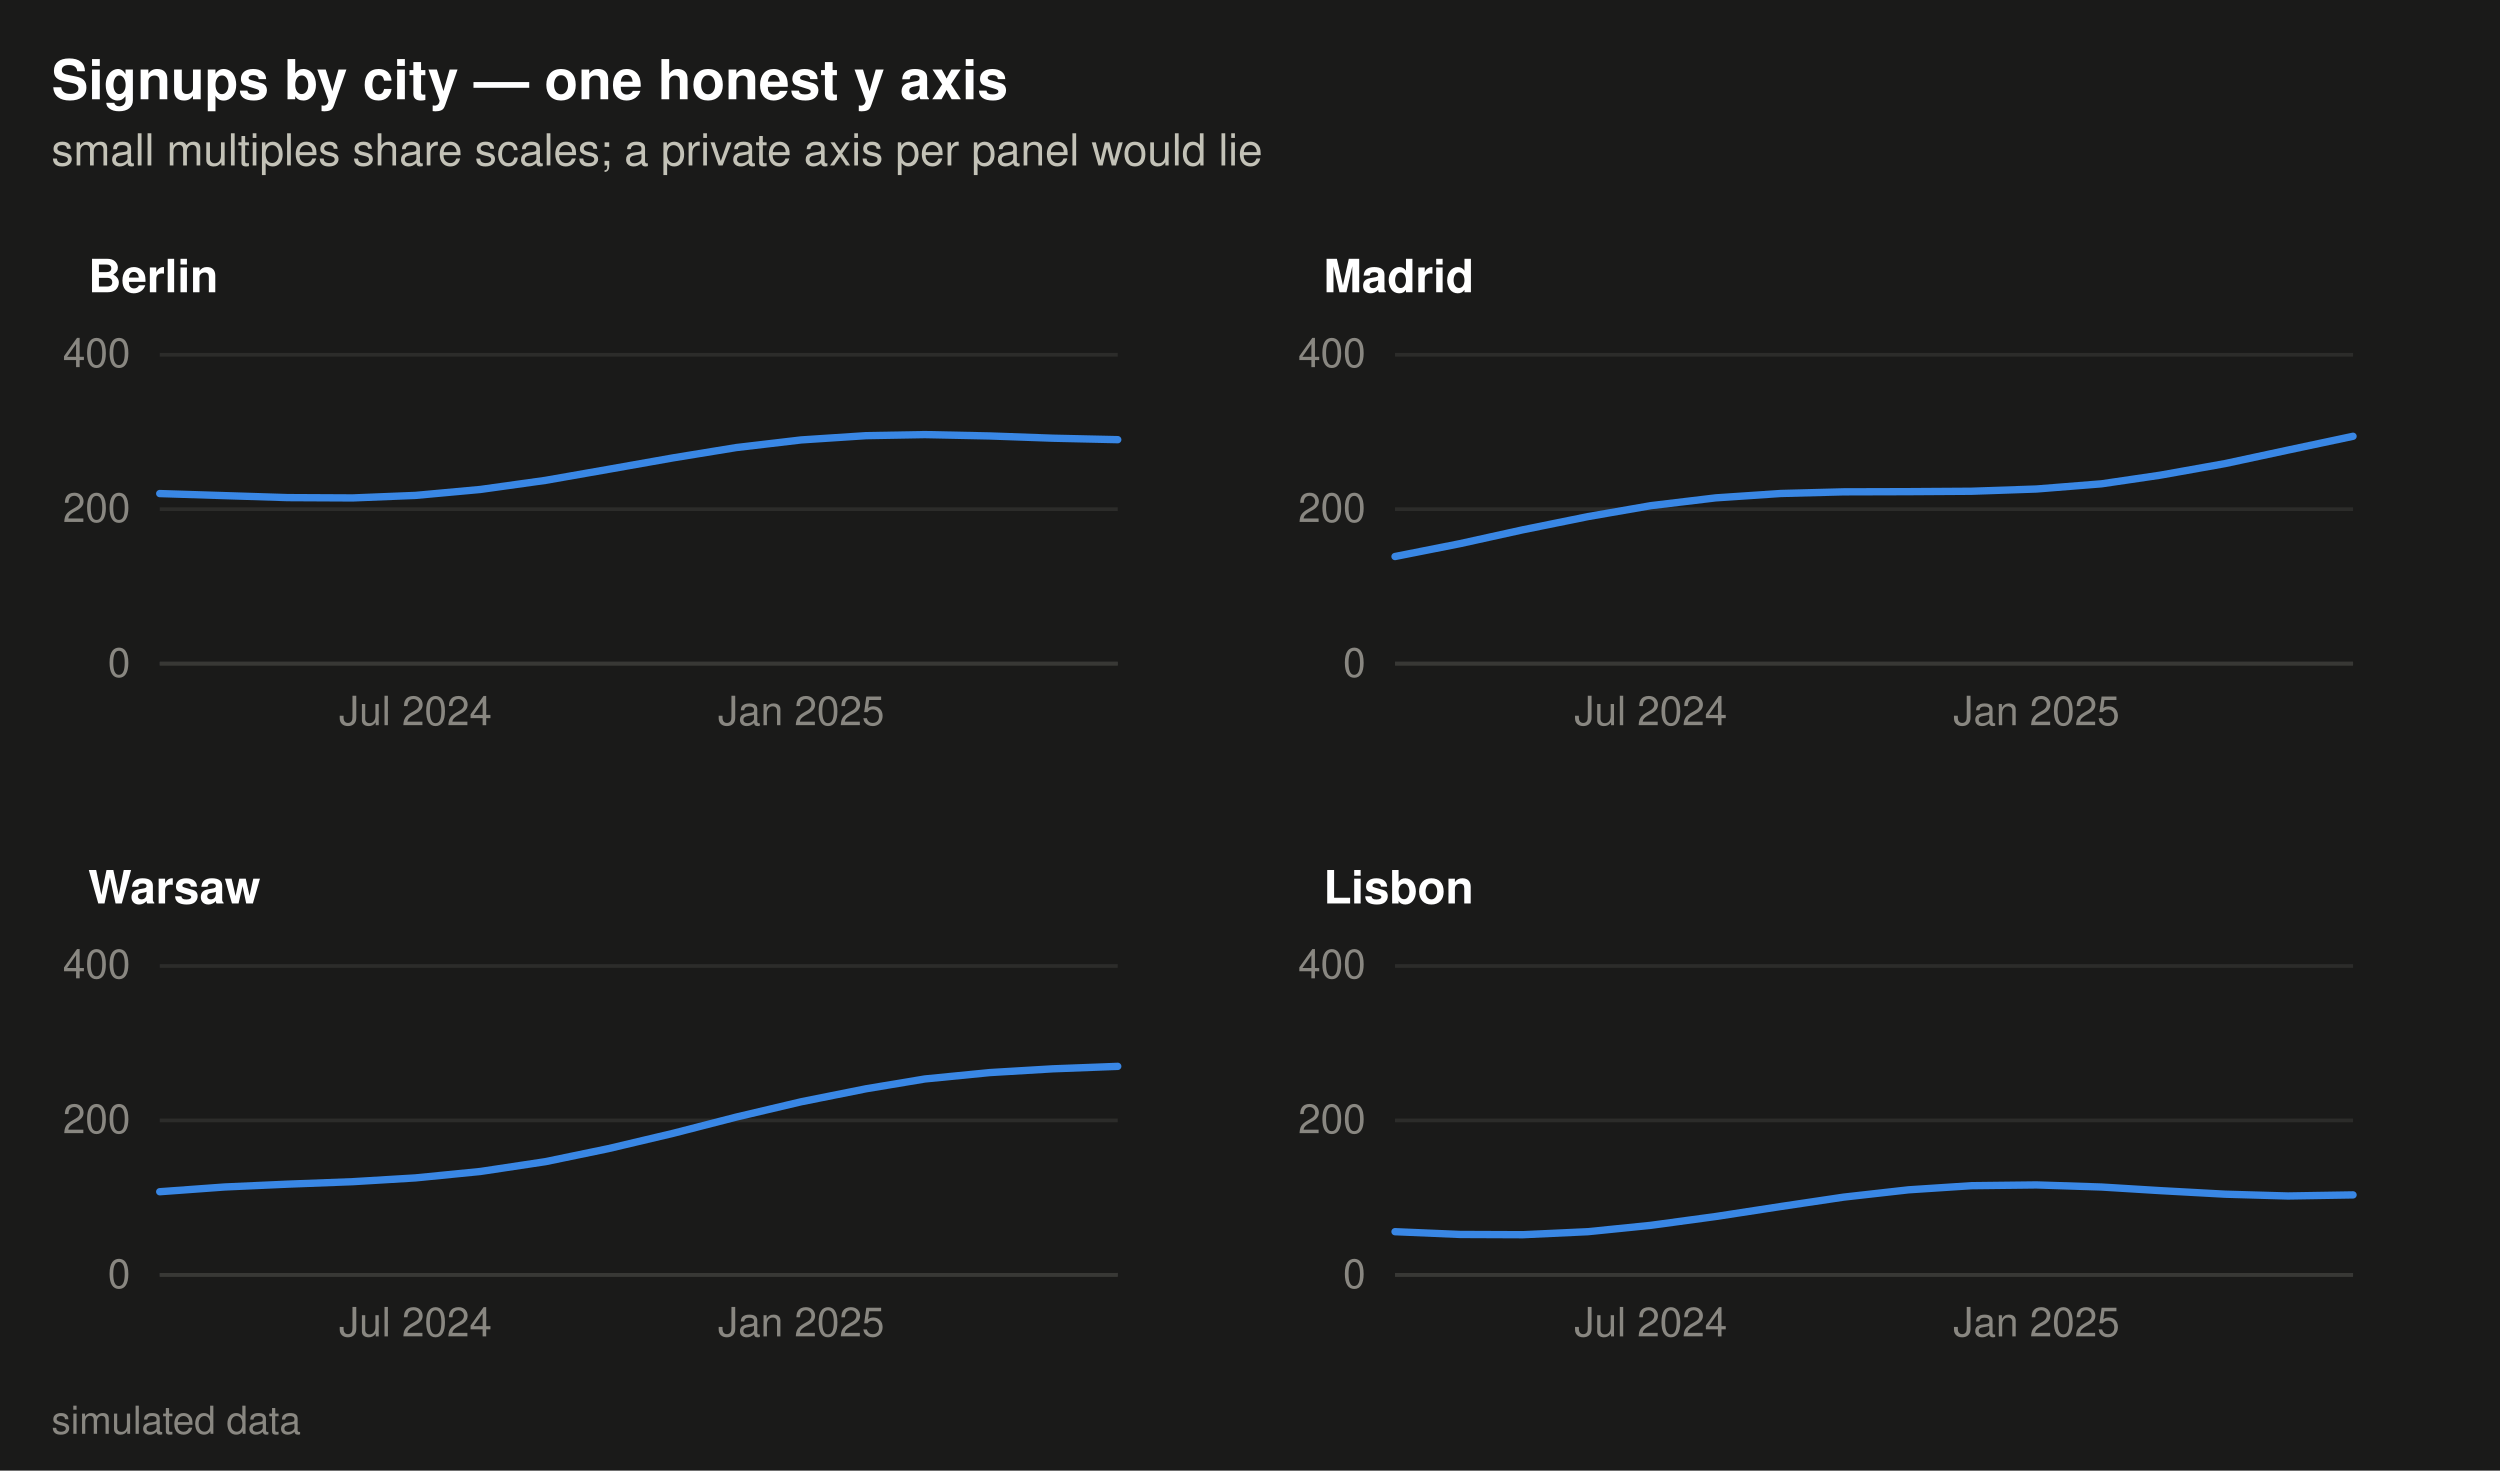
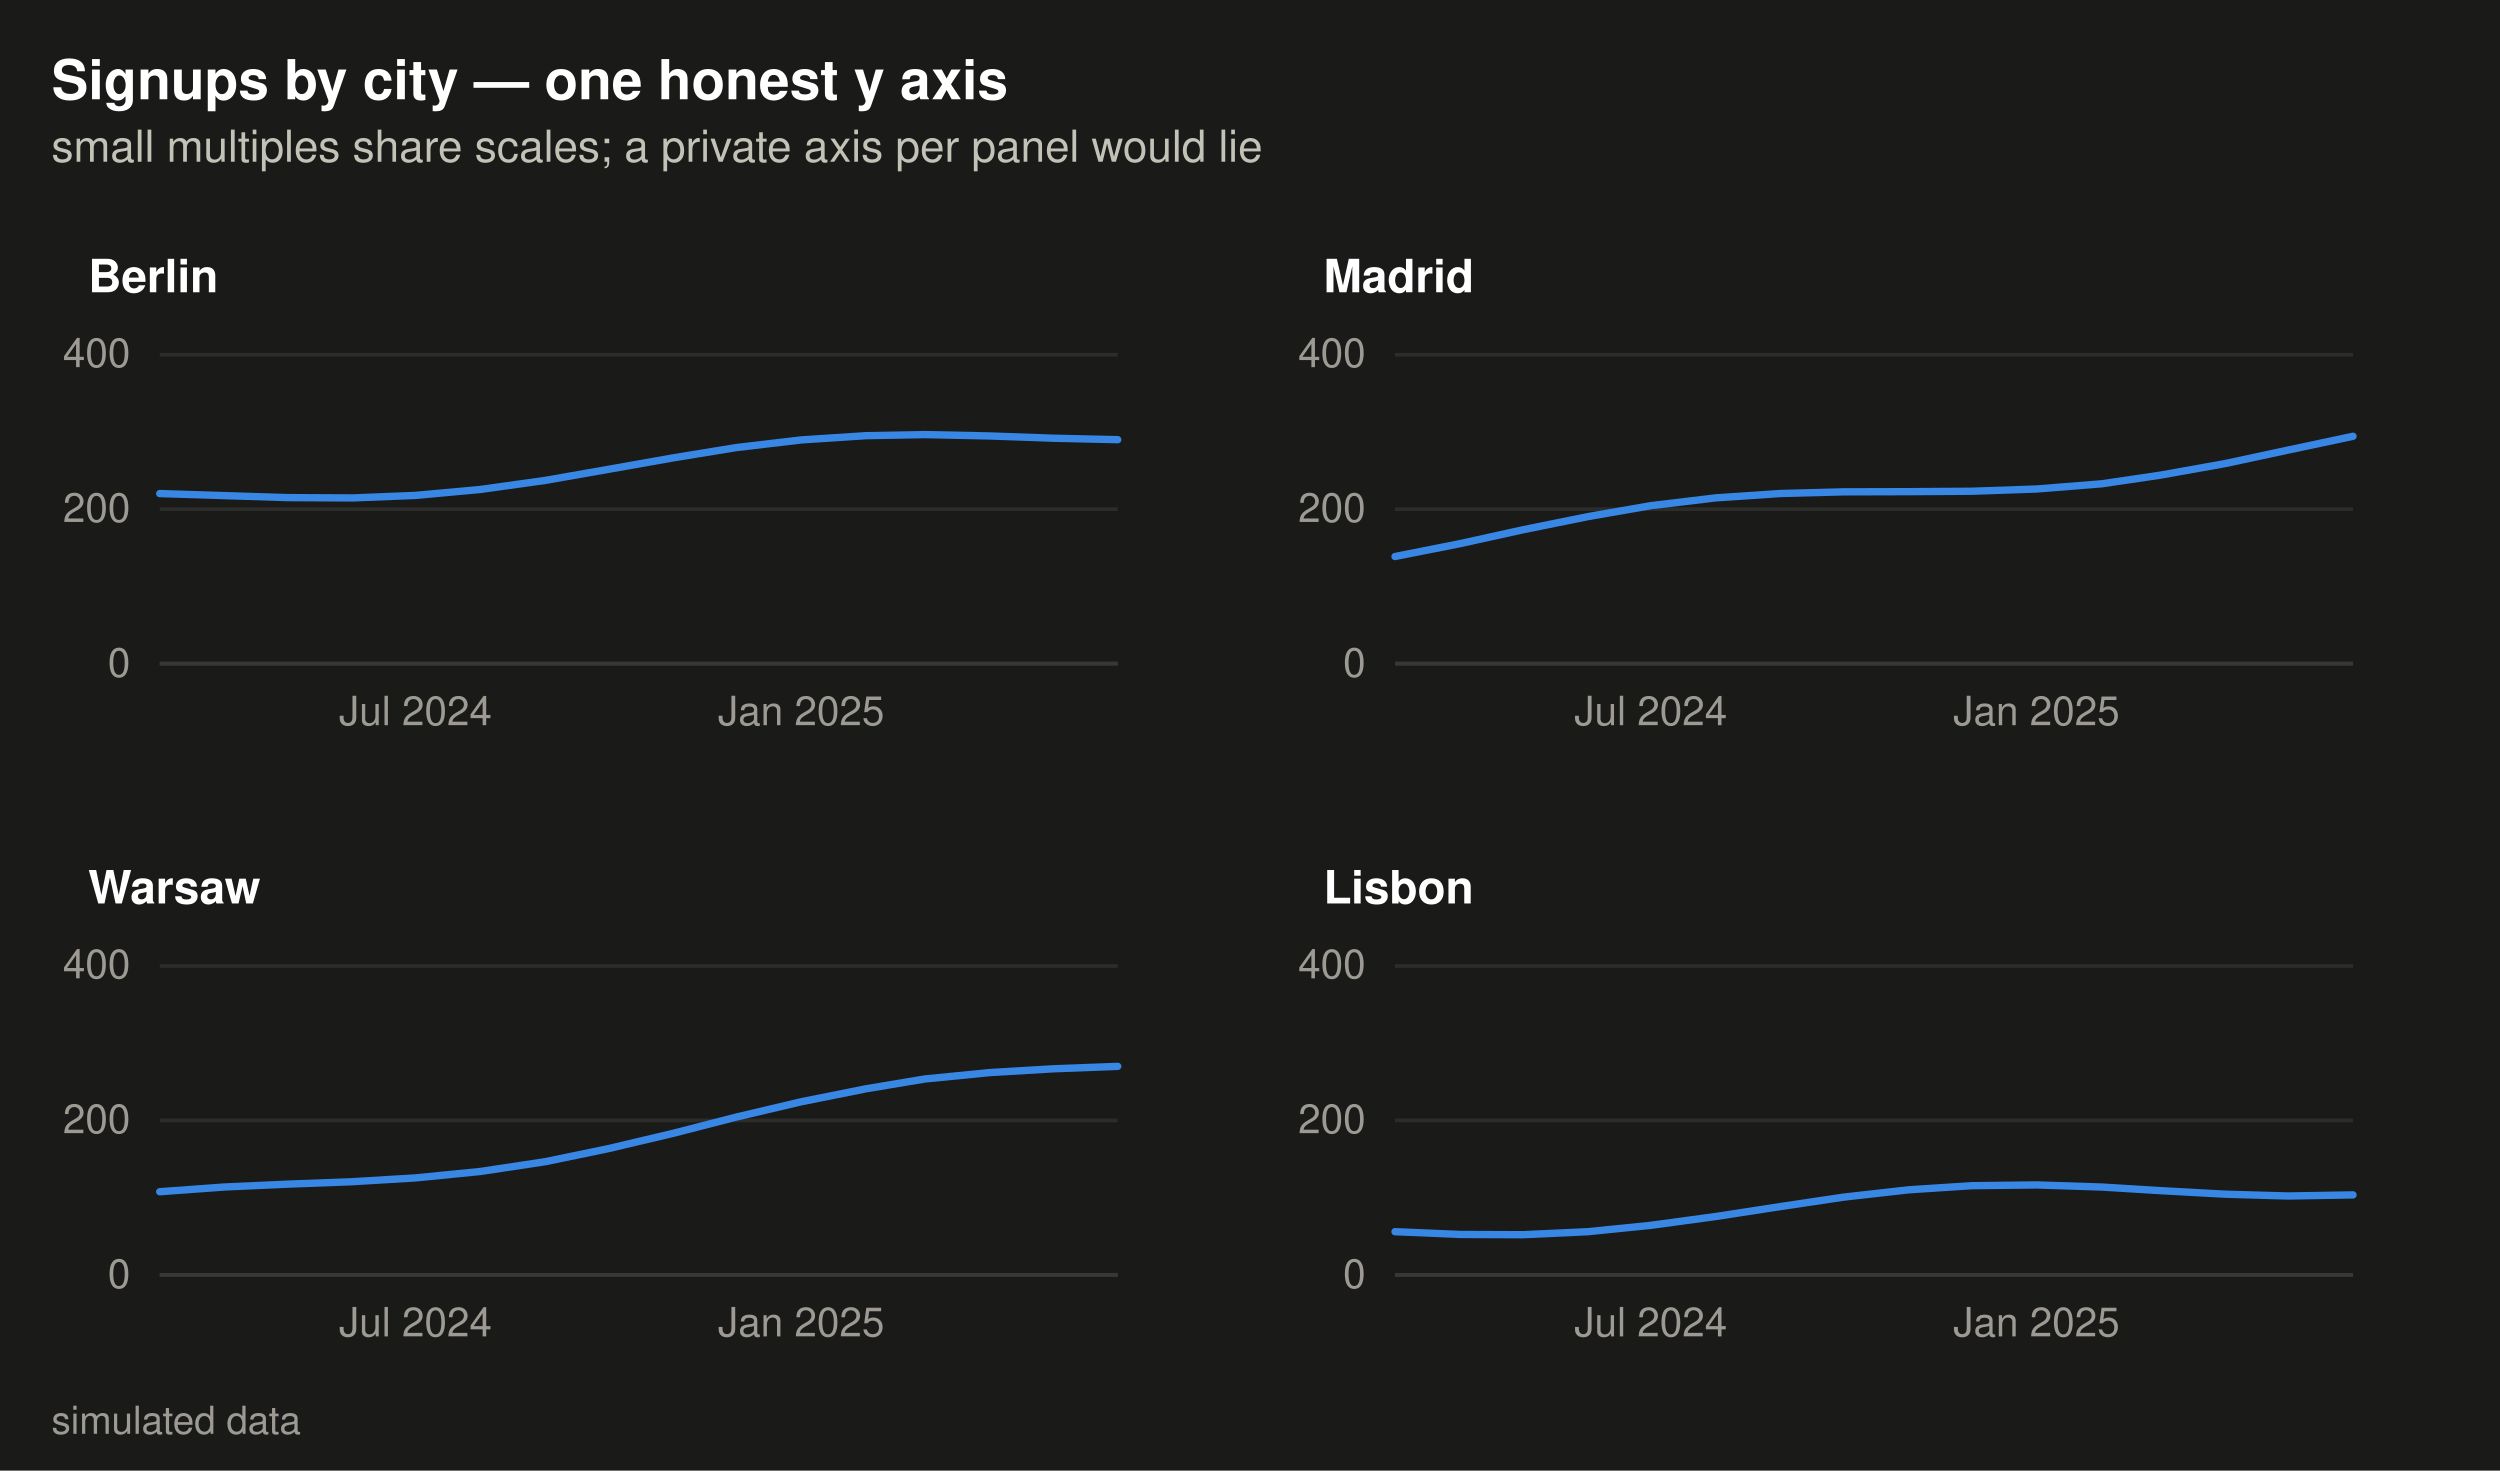
<svg xmlns="http://www.w3.org/2000/svg" viewBox="0 0 680 400" width="680" height="400" role="img" font-family="system-ui, -apple-system, &quot;Segoe UI&quot;, Helvetica, Arial, sans-serif">
  <rect x="0" y="0" width="680" height="400" fill="#1a1a19" />
  <text x="14" y="27" fill="#ffffff" font-size="15" font-weight="600">Signups by city — one honest y axis</text>
-   <text x="14" y="45" fill="#c3c2b7" font-size="12">small multiples share scales; a private axis per panel would lie</text>
+   <text x="14" y="44" fill="#c3c2b7" font-size="12">small multiples share scales; a private axis per panel would lie</text>
  <svg viewBox="0 0 324 154.25" width="324" height="154.25" role="img" font-family="system-ui, -apple-system, &quot;Segoe UI&quot;, Helvetica, Arial, sans-serif" x="10" y="55">
    <rect x="0" y="0" width="324" height="154.25" fill="#1a1a19" />
    <line x1="33.45" x2="294.02" y1="125.5" y2="125.5" stroke="#383835" stroke-width="1" />
    <line x1="33.45" x2="294.02" y1="83.5" y2="83.5" stroke="#2c2c2a" stroke-width="1" />
    <line x1="33.45" x2="294.02" y1="41.5" y2="41.5" stroke="#2c2c2a" stroke-width="1" />
    <line x1="33.45" x2="294.02" y1="125.5" y2="125.5" stroke="#383835" stroke-width="1" />
    <defs>
      <clipPath id="limnclip23">
-         <rect x="27.45" y="35" width="267.57" height="96.25" />
+         <rect x="27.45" y="35" width="272.57" height="96.25" />
      </clipPath>
    </defs>
    <g clip-path="url(#limnclip23)">
      <path d="M33.45 79.25 L51.12 79.81 L68.23 80.35 L85.9 80.44 L103.01 79.75 L120.68 78.13 L138.36 75.66 L155.46 72.66 L173.14 69.53 L190.24 66.74 L207.92 64.66 L225.6 63.5 L241.56 63.21 L259.24 63.58 L276.34 64.19 L294.02 64.59" fill="none" stroke="#3987e5" stroke-width="2" stroke-linejoin="round" stroke-linecap="round" />
    </g>
-     <text x="25.45" y="125.25" dy="0.35em" text-anchor="end" style="font-variant-numeric: tabular-nums" font-size="11" fill="#898781">0</text>
-     <text x="25.45" y="83.12" dy="0.35em" text-anchor="end" style="font-variant-numeric: tabular-nums" font-size="11" fill="#898781">200</text>
-     <text x="25.45" y="41" dy="0.35em" text-anchor="end" style="font-variant-numeric: tabular-nums" font-size="11" fill="#898781">400</text>
-     <text x="103.01" y="142.25" text-anchor="middle" font-size="11" fill="#898781">Jul 2024</text>
-     <text x="207.92" y="142.25" text-anchor="middle" font-size="11" fill="#898781">Jan 2025</text>
+     <text x="25.45" y="125.25" dy="0.35em" text-anchor="end" style="font-variant-numeric: tabular-nums" font-size="11" fill="#9c9a93">0</text>
+     <text x="25.45" y="83.12" dy="0.35em" text-anchor="end" style="font-variant-numeric: tabular-nums" font-size="11" fill="#9c9a93">200</text>
+     <text x="25.45" y="41" dy="0.35em" text-anchor="end" style="font-variant-numeric: tabular-nums" font-size="11" fill="#9c9a93">400</text>
+     <text x="103.01" y="142.25" text-anchor="middle" font-size="11" fill="#9c9a93">Jul 2024</text>
+     <text x="207.92" y="142.25" text-anchor="middle" font-size="11" fill="#9c9a93">Jan 2025</text>
    <text x="14" y="24.5" fill="#ffffff" font-size="12.5" font-weight="600">Berlin</text>
  </svg>
  <svg viewBox="0 0 324 154.25" width="324" height="154.25" role="img" font-family="system-ui, -apple-system, &quot;Segoe UI&quot;, Helvetica, Arial, sans-serif" x="346" y="55">
    <rect x="0" y="0" width="324" height="154.25" fill="#1a1a19" />
    <line x1="33.45" x2="294.02" y1="125.5" y2="125.5" stroke="#383835" stroke-width="1" />
    <line x1="33.45" x2="294.02" y1="83.5" y2="83.5" stroke="#2c2c2a" stroke-width="1" />
    <line x1="33.45" x2="294.02" y1="41.5" y2="41.5" stroke="#2c2c2a" stroke-width="1" />
    <line x1="33.45" x2="294.02" y1="125.5" y2="125.5" stroke="#383835" stroke-width="1" />
    <defs>
      <clipPath id="limnclip24">
-         <rect x="27.45" y="35" width="267.57" height="96.25" />
+         <rect x="27.45" y="35" width="272.57" height="96.25" />
      </clipPath>
    </defs>
    <g clip-path="url(#limnclip24)">
      <path d="M33.45 96.37 L51.12 92.87 L68.23 89.1 L85.9 85.52 L103.01 82.54 L120.68 80.42 L138.36 79.23 L155.46 78.78 L173.14 78.73 L190.24 78.62 L207.92 78.01 L225.6 76.6 L241.56 74.25 L259.24 71.09 L276.34 67.42 L294.02 63.67" fill="none" stroke="#3987e5" stroke-width="2" stroke-linejoin="round" stroke-linecap="round" />
    </g>
-     <text x="25.45" y="125.25" dy="0.35em" text-anchor="end" style="font-variant-numeric: tabular-nums" font-size="11" fill="#898781">0</text>
-     <text x="25.45" y="83.12" dy="0.35em" text-anchor="end" style="font-variant-numeric: tabular-nums" font-size="11" fill="#898781">200</text>
-     <text x="25.45" y="41" dy="0.35em" text-anchor="end" style="font-variant-numeric: tabular-nums" font-size="11" fill="#898781">400</text>
-     <text x="103.01" y="142.25" text-anchor="middle" font-size="11" fill="#898781">Jul 2024</text>
-     <text x="207.92" y="142.25" text-anchor="middle" font-size="11" fill="#898781">Jan 2025</text>
+     <text x="25.45" y="125.25" dy="0.35em" text-anchor="end" style="font-variant-numeric: tabular-nums" font-size="11" fill="#9c9a93">0</text>
+     <text x="25.45" y="83.12" dy="0.35em" text-anchor="end" style="font-variant-numeric: tabular-nums" font-size="11" fill="#9c9a93">200</text>
+     <text x="25.45" y="41" dy="0.35em" text-anchor="end" style="font-variant-numeric: tabular-nums" font-size="11" fill="#9c9a93">400</text>
+     <text x="103.01" y="142.25" text-anchor="middle" font-size="11" fill="#9c9a93">Jul 2024</text>
+     <text x="207.92" y="142.25" text-anchor="middle" font-size="11" fill="#9c9a93">Jan 2025</text>
    <text x="14" y="24.5" fill="#ffffff" font-size="12.5" font-weight="600">Madrid</text>
  </svg>
  <svg viewBox="0 0 324 154.25" width="324" height="154.25" role="img" font-family="system-ui, -apple-system, &quot;Segoe UI&quot;, Helvetica, Arial, sans-serif" x="10" y="221.25">
    <rect x="0" y="0" width="324" height="154.25" fill="#1a1a19" />
    <line x1="33.45" x2="294.02" y1="125.5" y2="125.5" stroke="#383835" stroke-width="1" />
    <line x1="33.45" x2="294.02" y1="83.5" y2="83.5" stroke="#2c2c2a" stroke-width="1" />
    <line x1="33.45" x2="294.02" y1="41.5" y2="41.5" stroke="#2c2c2a" stroke-width="1" />
    <line x1="33.45" x2="294.02" y1="125.5" y2="125.5" stroke="#383835" stroke-width="1" />
    <defs>
      <clipPath id="limnclip25">
-         <rect x="27.45" y="35" width="267.57" height="96.25" />
+         <rect x="27.45" y="35" width="272.57" height="96.25" />
      </clipPath>
    </defs>
    <g clip-path="url(#limnclip25)">
      <path d="M33.45 102.9 L51.12 101.61 L68.23 100.84 L85.9 100.17 L103.01 99.14 L120.68 97.39 L138.36 94.72 L155.46 91.18 L173.14 87 L190.24 82.6 L207.92 78.43 L225.6 74.89 L241.56 72.23 L259.24 70.49 L276.34 69.47 L294.02 68.8" fill="none" stroke="#3987e5" stroke-width="2" stroke-linejoin="round" stroke-linecap="round" />
    </g>
-     <text x="25.45" y="125.25" dy="0.35em" text-anchor="end" style="font-variant-numeric: tabular-nums" font-size="11" fill="#898781">0</text>
-     <text x="25.45" y="83.12" dy="0.35em" text-anchor="end" style="font-variant-numeric: tabular-nums" font-size="11" fill="#898781">200</text>
-     <text x="25.45" y="41" dy="0.35em" text-anchor="end" style="font-variant-numeric: tabular-nums" font-size="11" fill="#898781">400</text>
-     <text x="103.01" y="142.25" text-anchor="middle" font-size="11" fill="#898781">Jul 2024</text>
-     <text x="207.92" y="142.25" text-anchor="middle" font-size="11" fill="#898781">Jan 2025</text>
+     <text x="25.45" y="125.25" dy="0.35em" text-anchor="end" style="font-variant-numeric: tabular-nums" font-size="11" fill="#9c9a93">0</text>
+     <text x="25.45" y="83.12" dy="0.35em" text-anchor="end" style="font-variant-numeric: tabular-nums" font-size="11" fill="#9c9a93">200</text>
+     <text x="25.45" y="41" dy="0.35em" text-anchor="end" style="font-variant-numeric: tabular-nums" font-size="11" fill="#9c9a93">400</text>
+     <text x="103.01" y="142.25" text-anchor="middle" font-size="11" fill="#9c9a93">Jul 2024</text>
+     <text x="207.92" y="142.25" text-anchor="middle" font-size="11" fill="#9c9a93">Jan 2025</text>
    <text x="14" y="24.5" fill="#ffffff" font-size="12.5" font-weight="600">Warsaw</text>
  </svg>
  <svg viewBox="0 0 324 154.25" width="324" height="154.25" role="img" font-family="system-ui, -apple-system, &quot;Segoe UI&quot;, Helvetica, Arial, sans-serif" x="346" y="221.25">
    <rect x="0" y="0" width="324" height="154.25" fill="#1a1a19" />
    <line x1="33.45" x2="294.02" y1="125.5" y2="125.5" stroke="#383835" stroke-width="1" />
    <line x1="33.45" x2="294.02" y1="83.5" y2="83.5" stroke="#2c2c2a" stroke-width="1" />
    <line x1="33.45" x2="294.02" y1="41.5" y2="41.5" stroke="#2c2c2a" stroke-width="1" />
    <line x1="33.45" x2="294.02" y1="125.5" y2="125.5" stroke="#383835" stroke-width="1" />
    <defs>
      <clipPath id="limnclip26">
-         <rect x="27.45" y="35" width="267.57" height="96.25" />
+         <rect x="27.45" y="35" width="272.57" height="96.25" />
      </clipPath>
    </defs>
    <g clip-path="url(#limnclip26)">
      <path d="M33.45 113.77 L51.12 114.52 L68.23 114.59 L85.9 113.77 L103.01 112.04 L120.68 109.64 L138.36 106.92 L155.46 104.37 L173.14 102.38 L190.24 101.26 L207.92 101.05 L225.6 101.62 L241.56 102.6 L259.24 103.57 L276.34 104.06 L294.02 103.76" fill="none" stroke="#3987e5" stroke-width="2" stroke-linejoin="round" stroke-linecap="round" />
    </g>
-     <text x="25.45" y="125.25" dy="0.35em" text-anchor="end" style="font-variant-numeric: tabular-nums" font-size="11" fill="#898781">0</text>
-     <text x="25.45" y="83.12" dy="0.35em" text-anchor="end" style="font-variant-numeric: tabular-nums" font-size="11" fill="#898781">200</text>
-     <text x="25.45" y="41" dy="0.35em" text-anchor="end" style="font-variant-numeric: tabular-nums" font-size="11" fill="#898781">400</text>
-     <text x="103.01" y="142.25" text-anchor="middle" font-size="11" fill="#898781">Jul 2024</text>
-     <text x="207.92" y="142.25" text-anchor="middle" font-size="11" fill="#898781">Jan 2025</text>
+     <text x="25.45" y="125.25" dy="0.35em" text-anchor="end" style="font-variant-numeric: tabular-nums" font-size="11" fill="#9c9a93">0</text>
+     <text x="25.45" y="83.12" dy="0.35em" text-anchor="end" style="font-variant-numeric: tabular-nums" font-size="11" fill="#9c9a93">200</text>
+     <text x="25.45" y="41" dy="0.35em" text-anchor="end" style="font-variant-numeric: tabular-nums" font-size="11" fill="#9c9a93">400</text>
+     <text x="103.01" y="142.25" text-anchor="middle" font-size="11" fill="#9c9a93">Jul 2024</text>
+     <text x="207.92" y="142.25" text-anchor="middle" font-size="11" fill="#9c9a93">Jan 2025</text>
    <text x="14" y="24.5" fill="#ffffff" font-size="12.5" font-weight="600">Lisbon</text>
  </svg>
-   <text x="14" y="390" font-size="10.5" fill="#898781">simulated data</text>
+   <text x="14" y="390" font-size="10.5" fill="#9c9a93">simulated data</text>
</svg>
